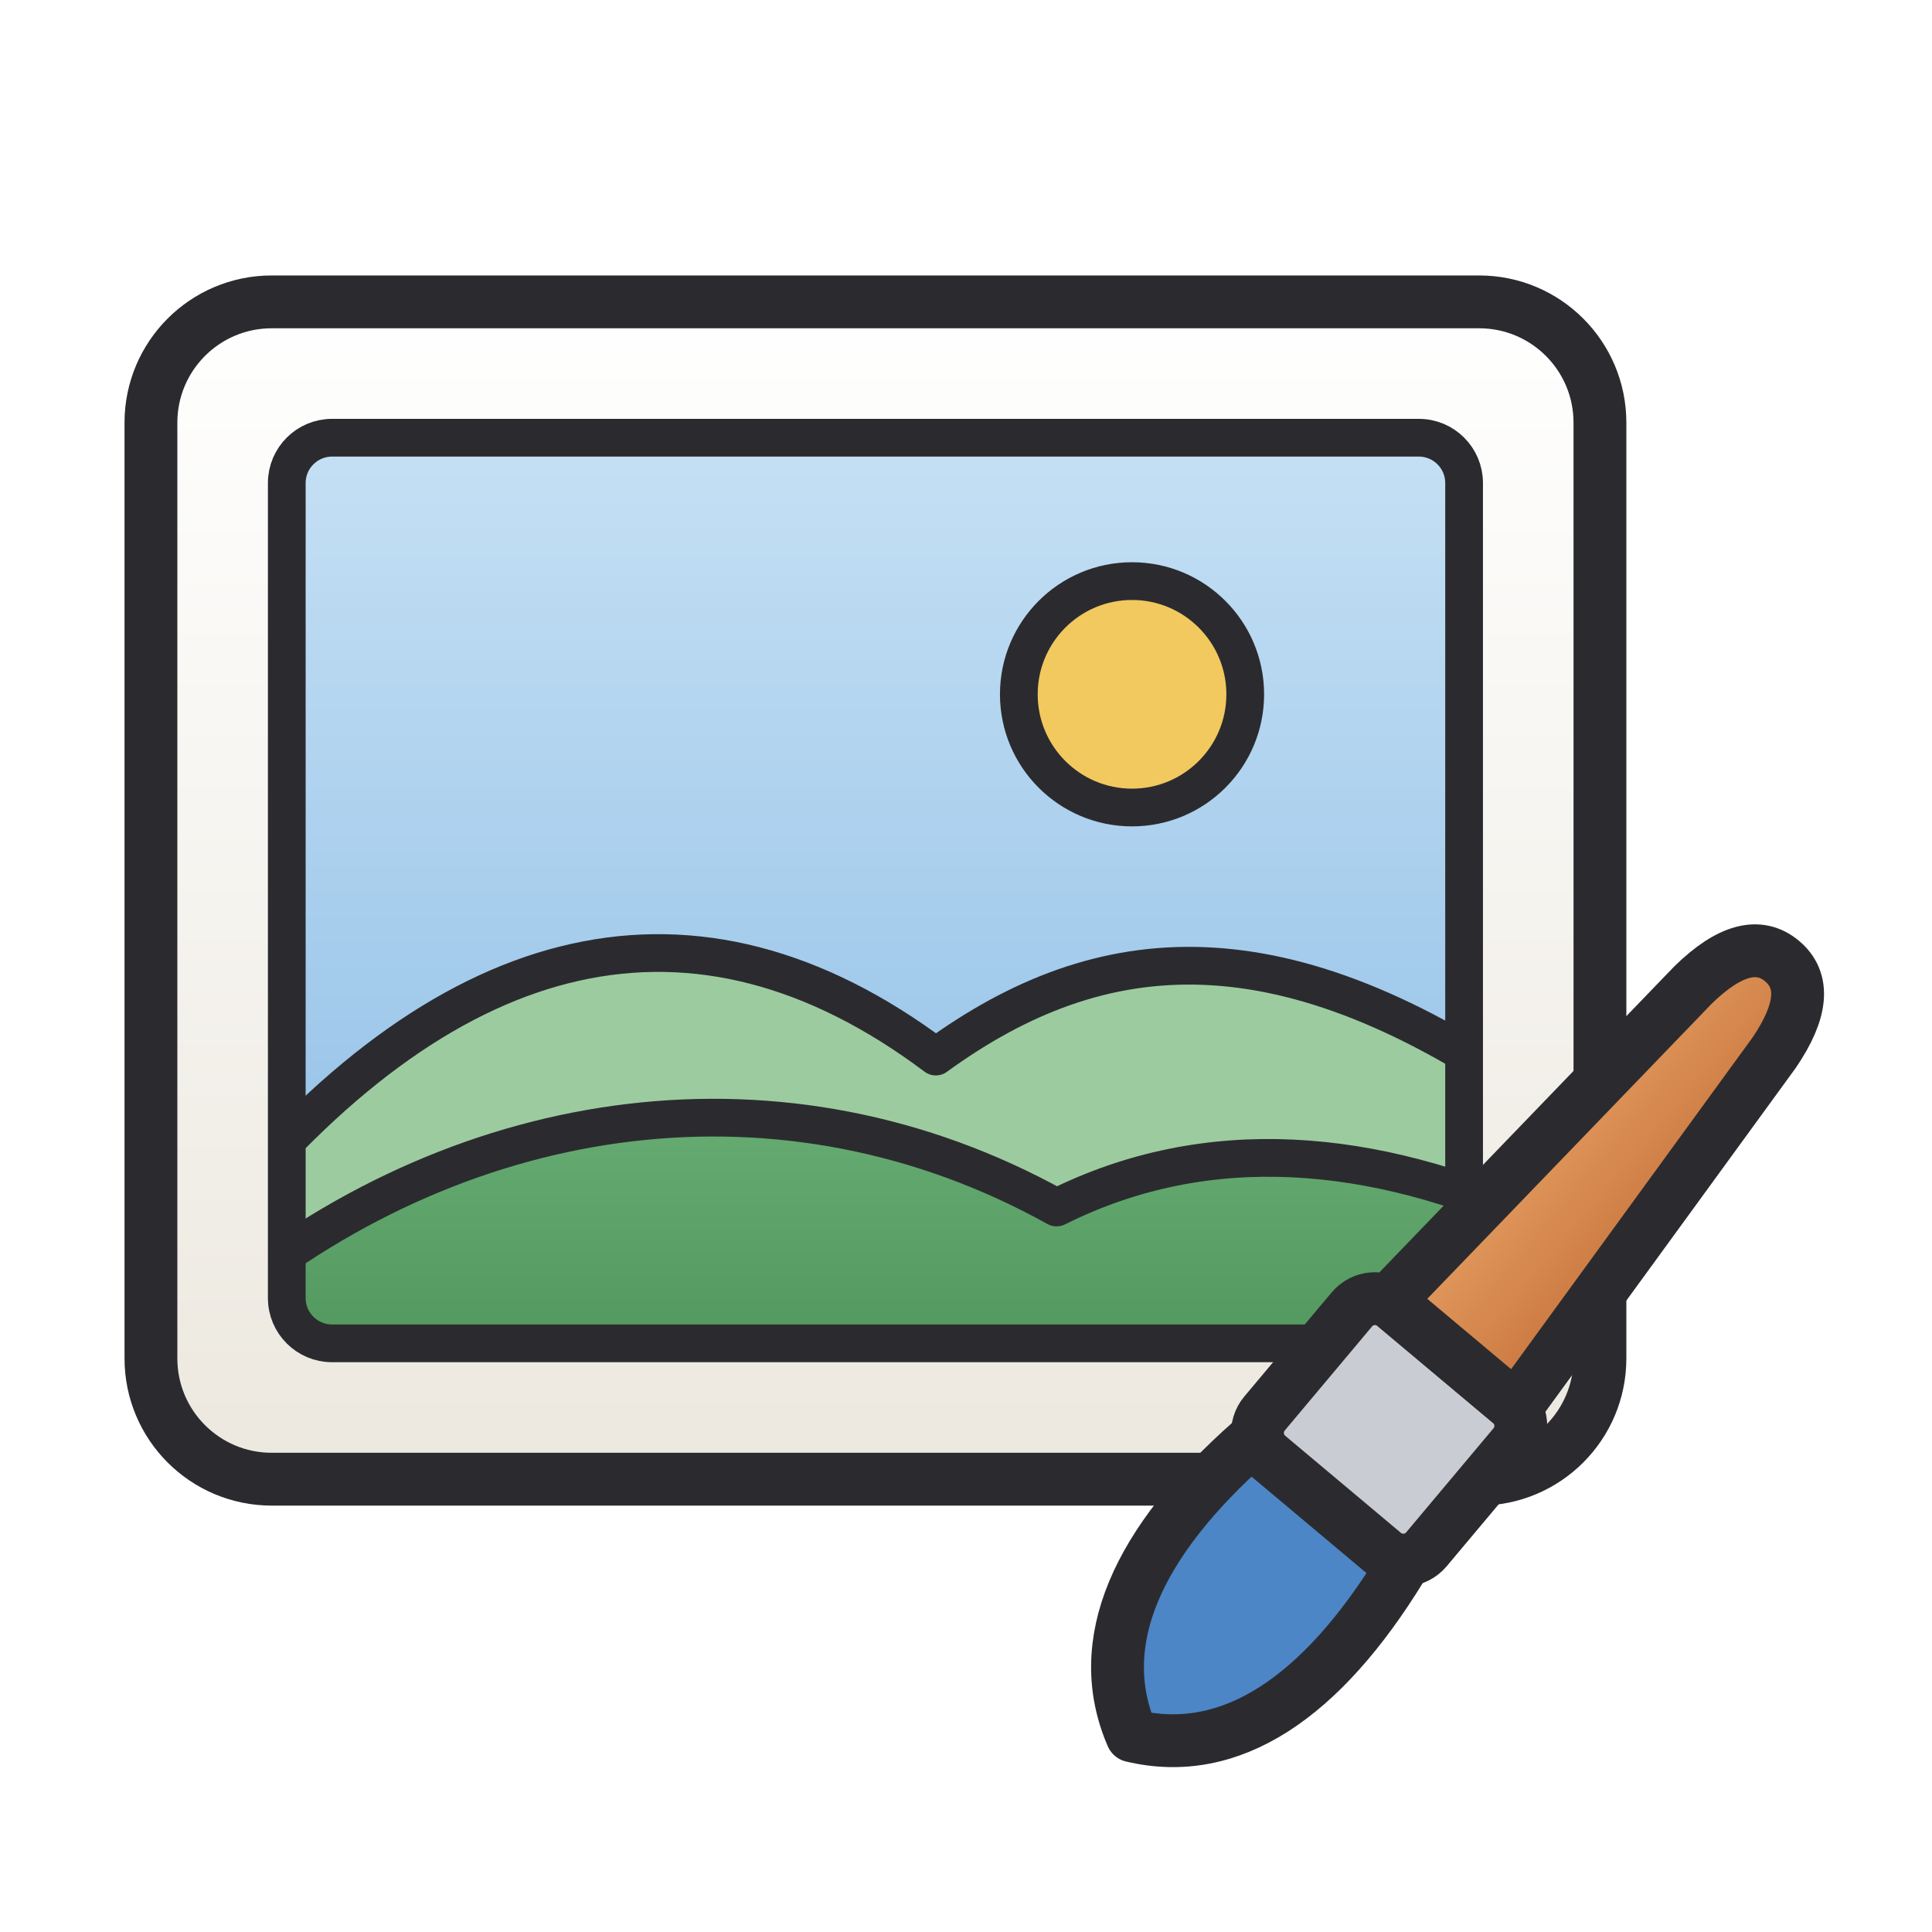
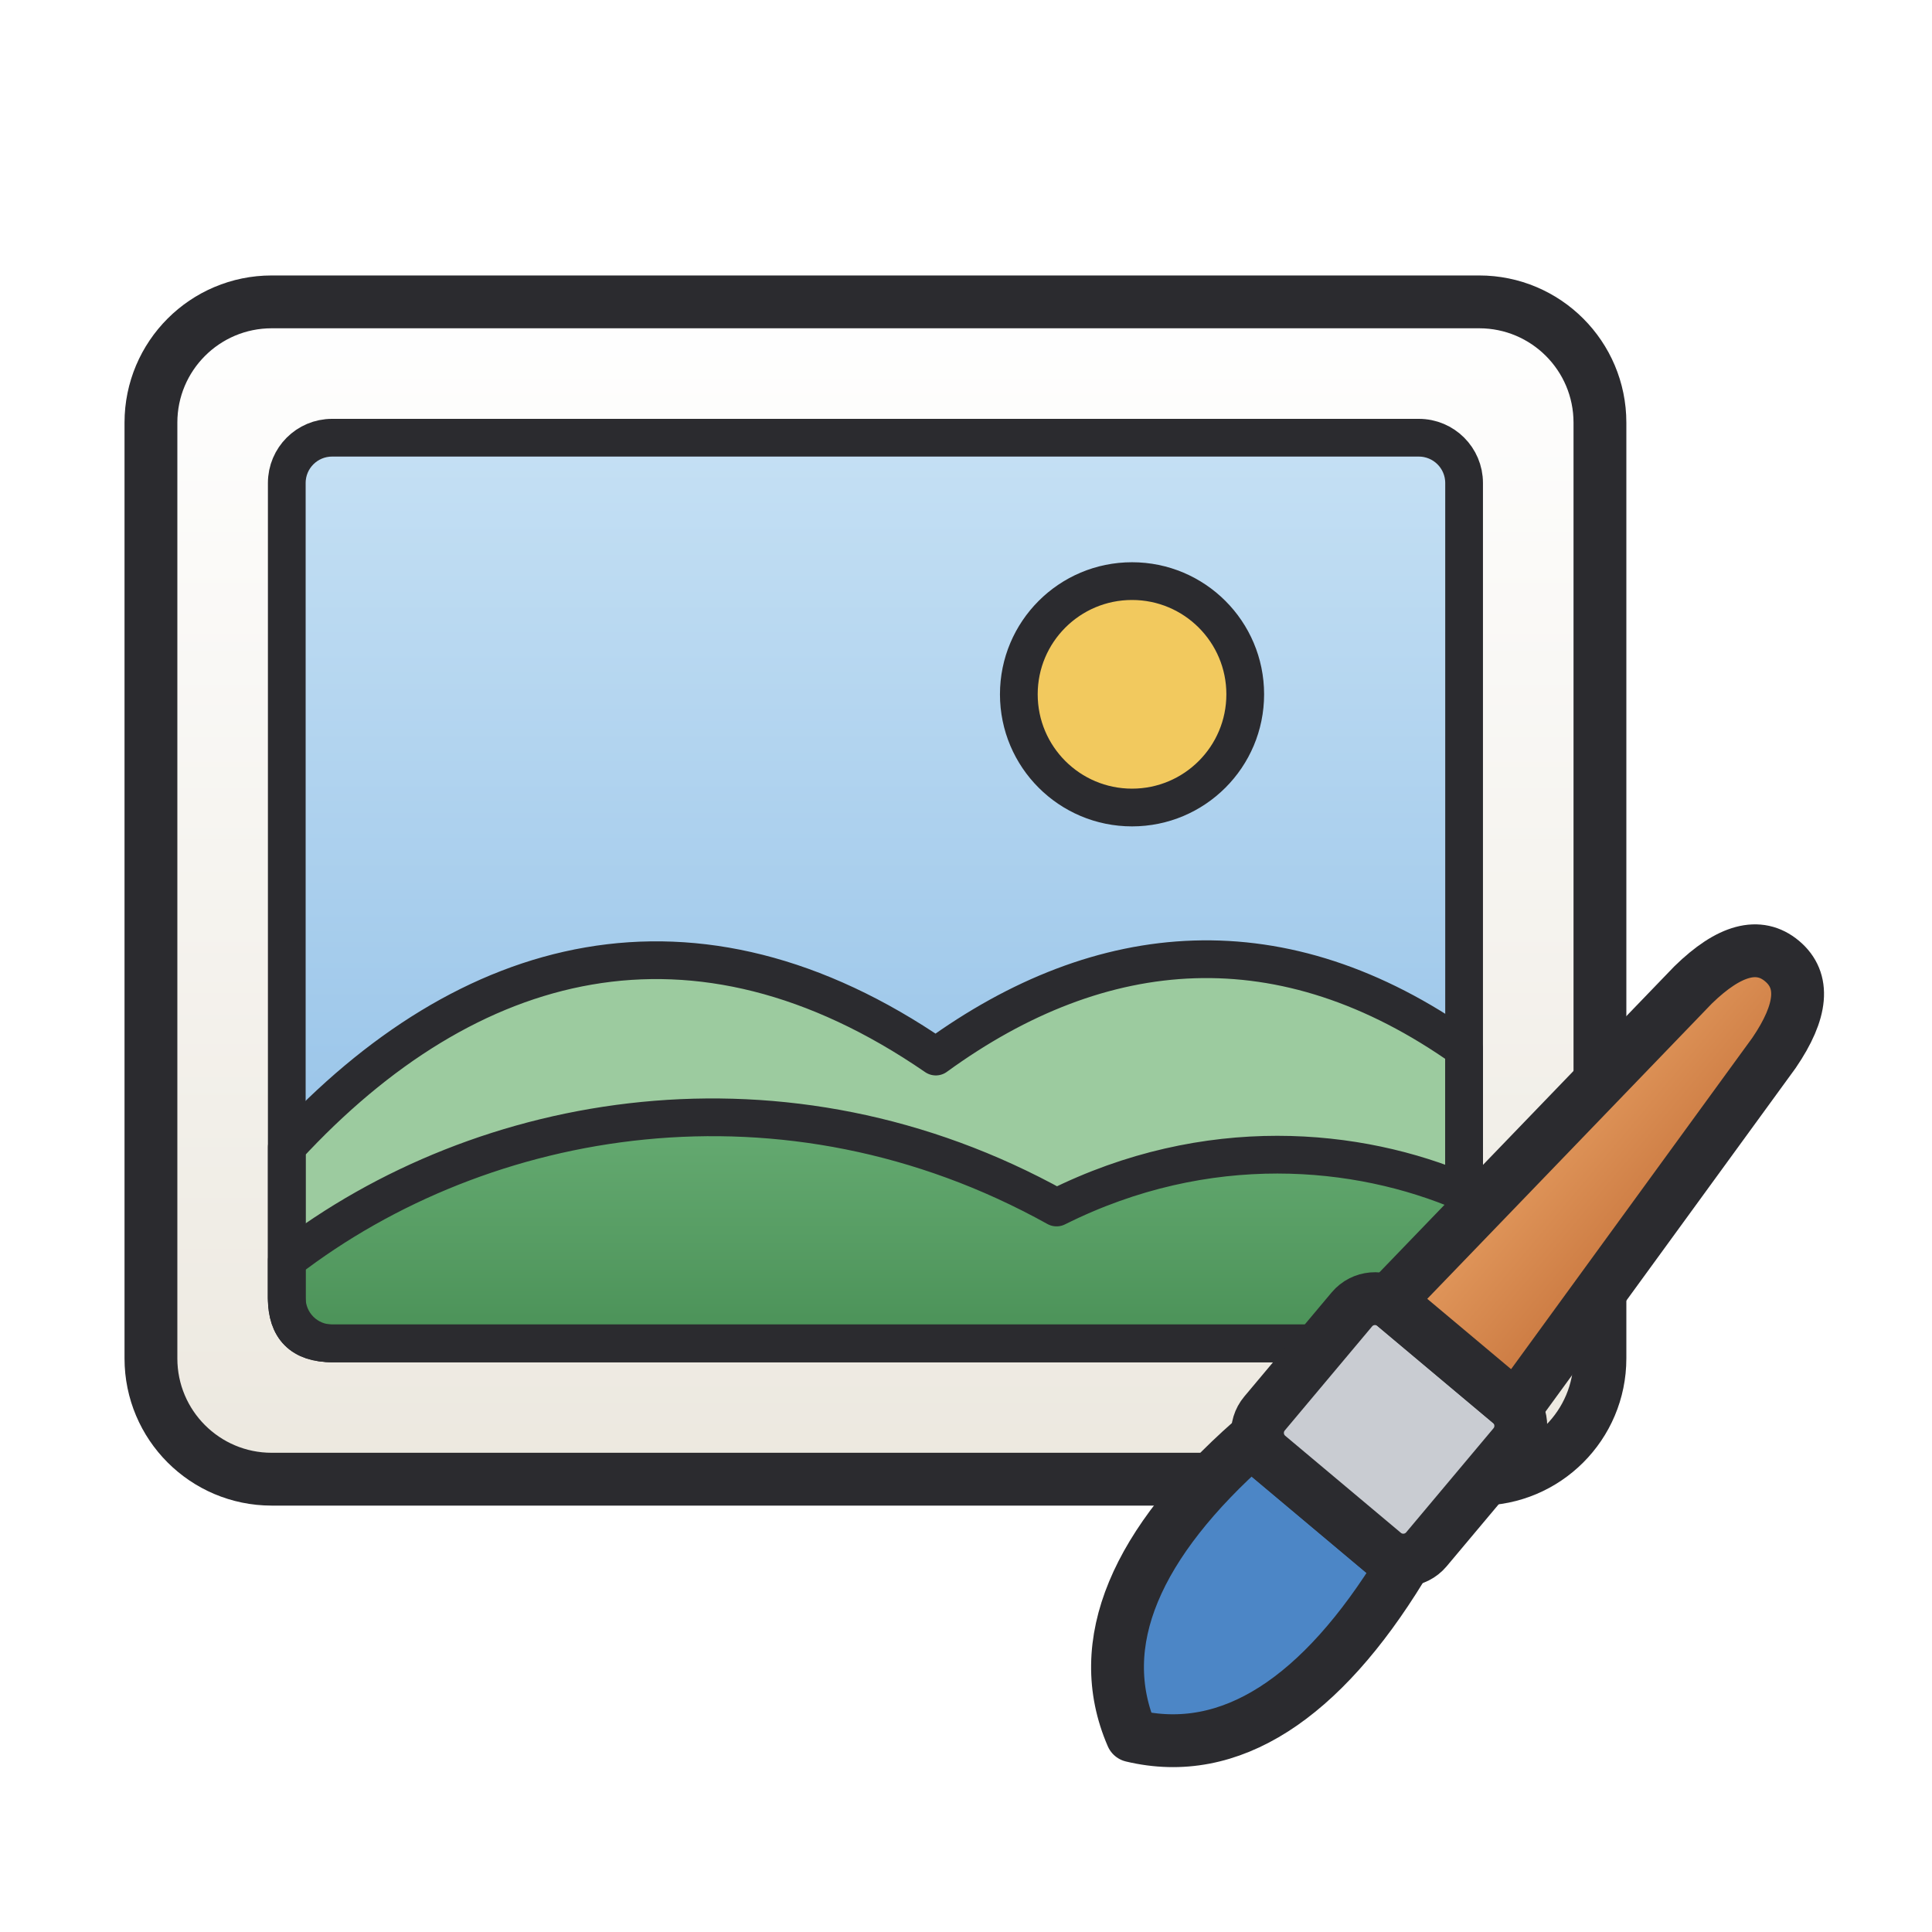
<svg xmlns="http://www.w3.org/2000/svg" width="256" height="256" viewBox="0 0 256 256">
  <defs>
    <linearGradient id="frame" x1="0" y1="0" x2="0" y2="1">
      <stop offset="0" stop-color="#FFFFFF" />
      <stop offset="1" stop-color="#ECE8DF" />
    </linearGradient>
    <linearGradient id="sky" x1="0" y1="0" x2="0" y2="1">
      <stop offset="0" stop-color="#C5E0F4" />
      <stop offset="1" stop-color="#8DBDE6" />
    </linearGradient>
    <linearGradient id="hill" x1="0" y1="0" x2="0" y2="1">
      <stop offset="0" stop-color="#66AB72" />
      <stop offset="1" stop-color="#4A9157" />
    </linearGradient>
    <linearGradient id="handle" x1="0" y1="0" x2="0" y2="1">
      <stop offset="0" stop-color="#E39A5E" />
      <stop offset="1" stop-color="#C9773F" />
    </linearGradient>
-     <clipPath id="pic">
-       <rect x="38" y="58" width="156" height="120" rx="6" />
-     </clipPath>
  </defs>
  <rect x="20" y="40" width="192" height="156" rx="16" fill="url(#frame)" stroke="#2B2B2F" stroke-width="7" stroke-linejoin="round" stroke-linecap="round" class="outline" />
-   <g clip-path="url(#pic)">
-     <rect x="38" y="58" width="156" height="120" fill="url(#sky)" />
-     <circle cx="150" cy="92" r="15" fill="#F2C95E" stroke="#2B2B2F" stroke-width="5" stroke-linejoin="round" stroke-linecap="round" class="outline" />
-     <path d="M30 160C60 124 92 116 124 140C146 124 170 122 204 146V190H30Z" fill="#9CCB9F" stroke="#2B2B2F" stroke-width="5" stroke-linejoin="round" stroke-linecap="round" class="outline" />
-     <path d="M30 172C62 146 104 140 140 160C160 150 182 152 204 162V190H30Z" fill="url(#hill)" stroke="#2B2B2F" stroke-width="5" stroke-linejoin="round" stroke-linecap="round" class="outline" />
-   </g>
+   <rect x="38" y="58" width="156" height="120" rx="6" fill="url(#sky)" />
+   <circle cx="150" cy="92" r="15" fill="#F2C95E" stroke="#2B2B2F" stroke-width="5" stroke-linejoin="round" stroke-linecap="round" class="outline" />
+   <path d="M38 152C62 126 92 118 124 140C146 124 170 122 194 139V172Q194 178 188 178H44Q38 178 38 172Z" fill="#9CCB9F" stroke="#2B2B2F" stroke-width="5" stroke-linejoin="round" stroke-linecap="round" class="outline" />
+   <path d="M38 167C64 147 104 140 140 160C160 150 180 152 194 158V172Q194 178 188 178H44Q38 178 38 172Z" fill="url(#hill)" stroke="#2B2B2F" stroke-width="5" stroke-linejoin="round" stroke-linecap="round" class="outline" />
  <rect x="38" y="58" width="156" height="120" rx="6" fill="none" stroke="#2B2B2F" stroke-width="5" class="detail" />
  <g transform="translate(150 230) rotate(-50)">
    <path d="M0 0C6 -12 20 -16 40 -13V13C20 16 6 12 0 0Z" fill="#4C86C6" stroke="#2B2B2F" stroke-width="7" stroke-linejoin="round" stroke-linecap="round" class="outline" />
    <rect x="40" y="-14" width="26" height="28" rx="4" fill="#C9CCD2" stroke="#2B2B2F" stroke-width="7" stroke-linejoin="round" stroke-linecap="round" class="outline" />
    <path d="M66 -11L124 -7Q134 -6 134 0Q134 6 124 7L66 11Z" fill="url(#handle)" stroke="#2B2B2F" stroke-width="7" stroke-linejoin="round" stroke-linecap="round" class="outline" />
  </g>
</svg>
